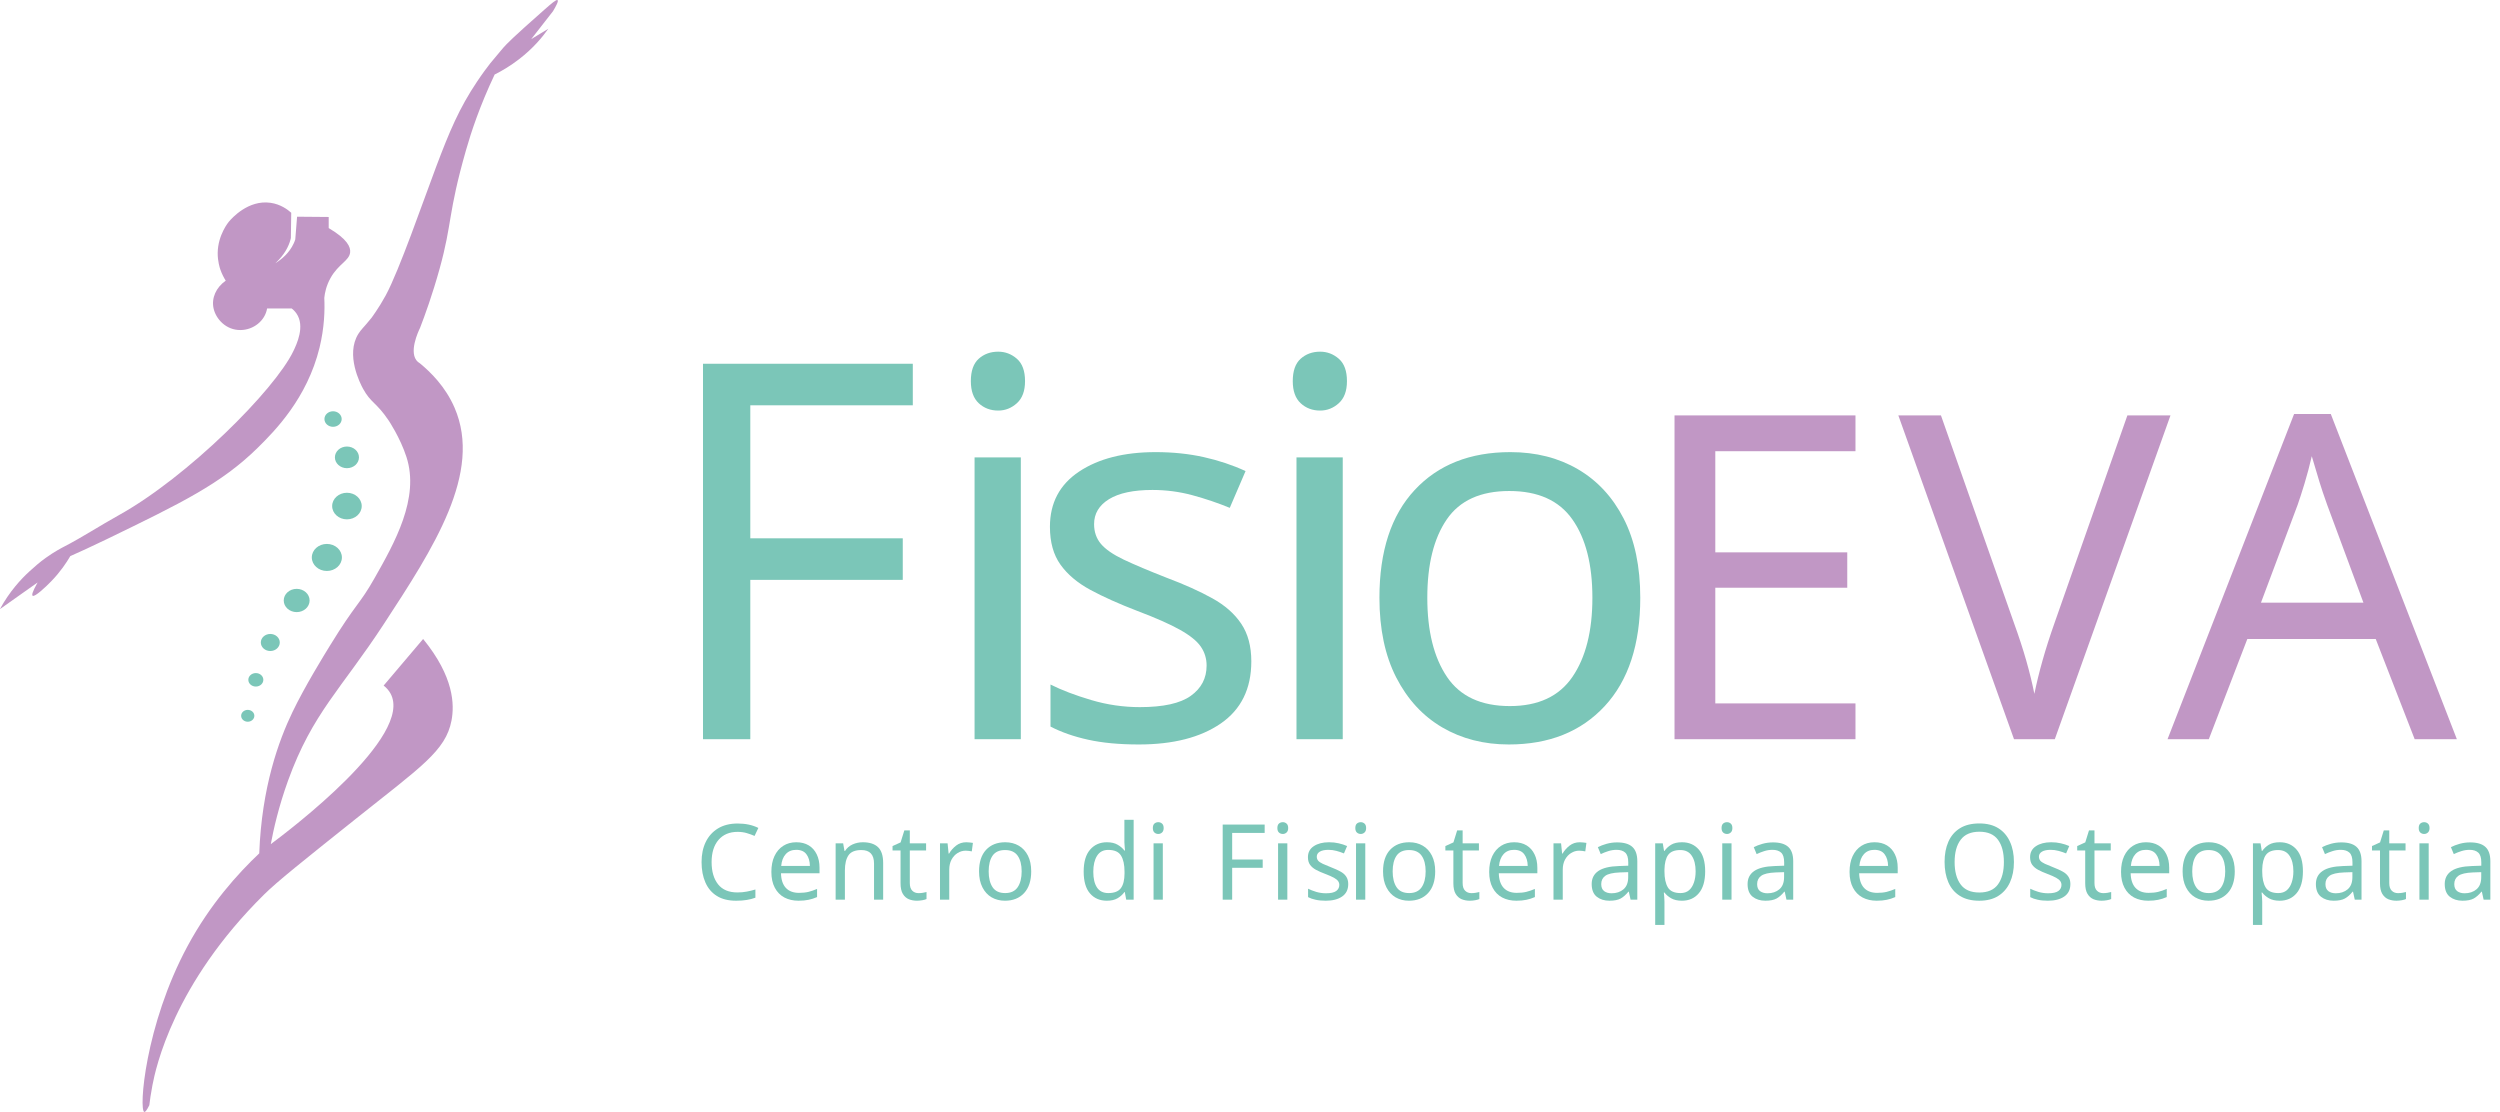
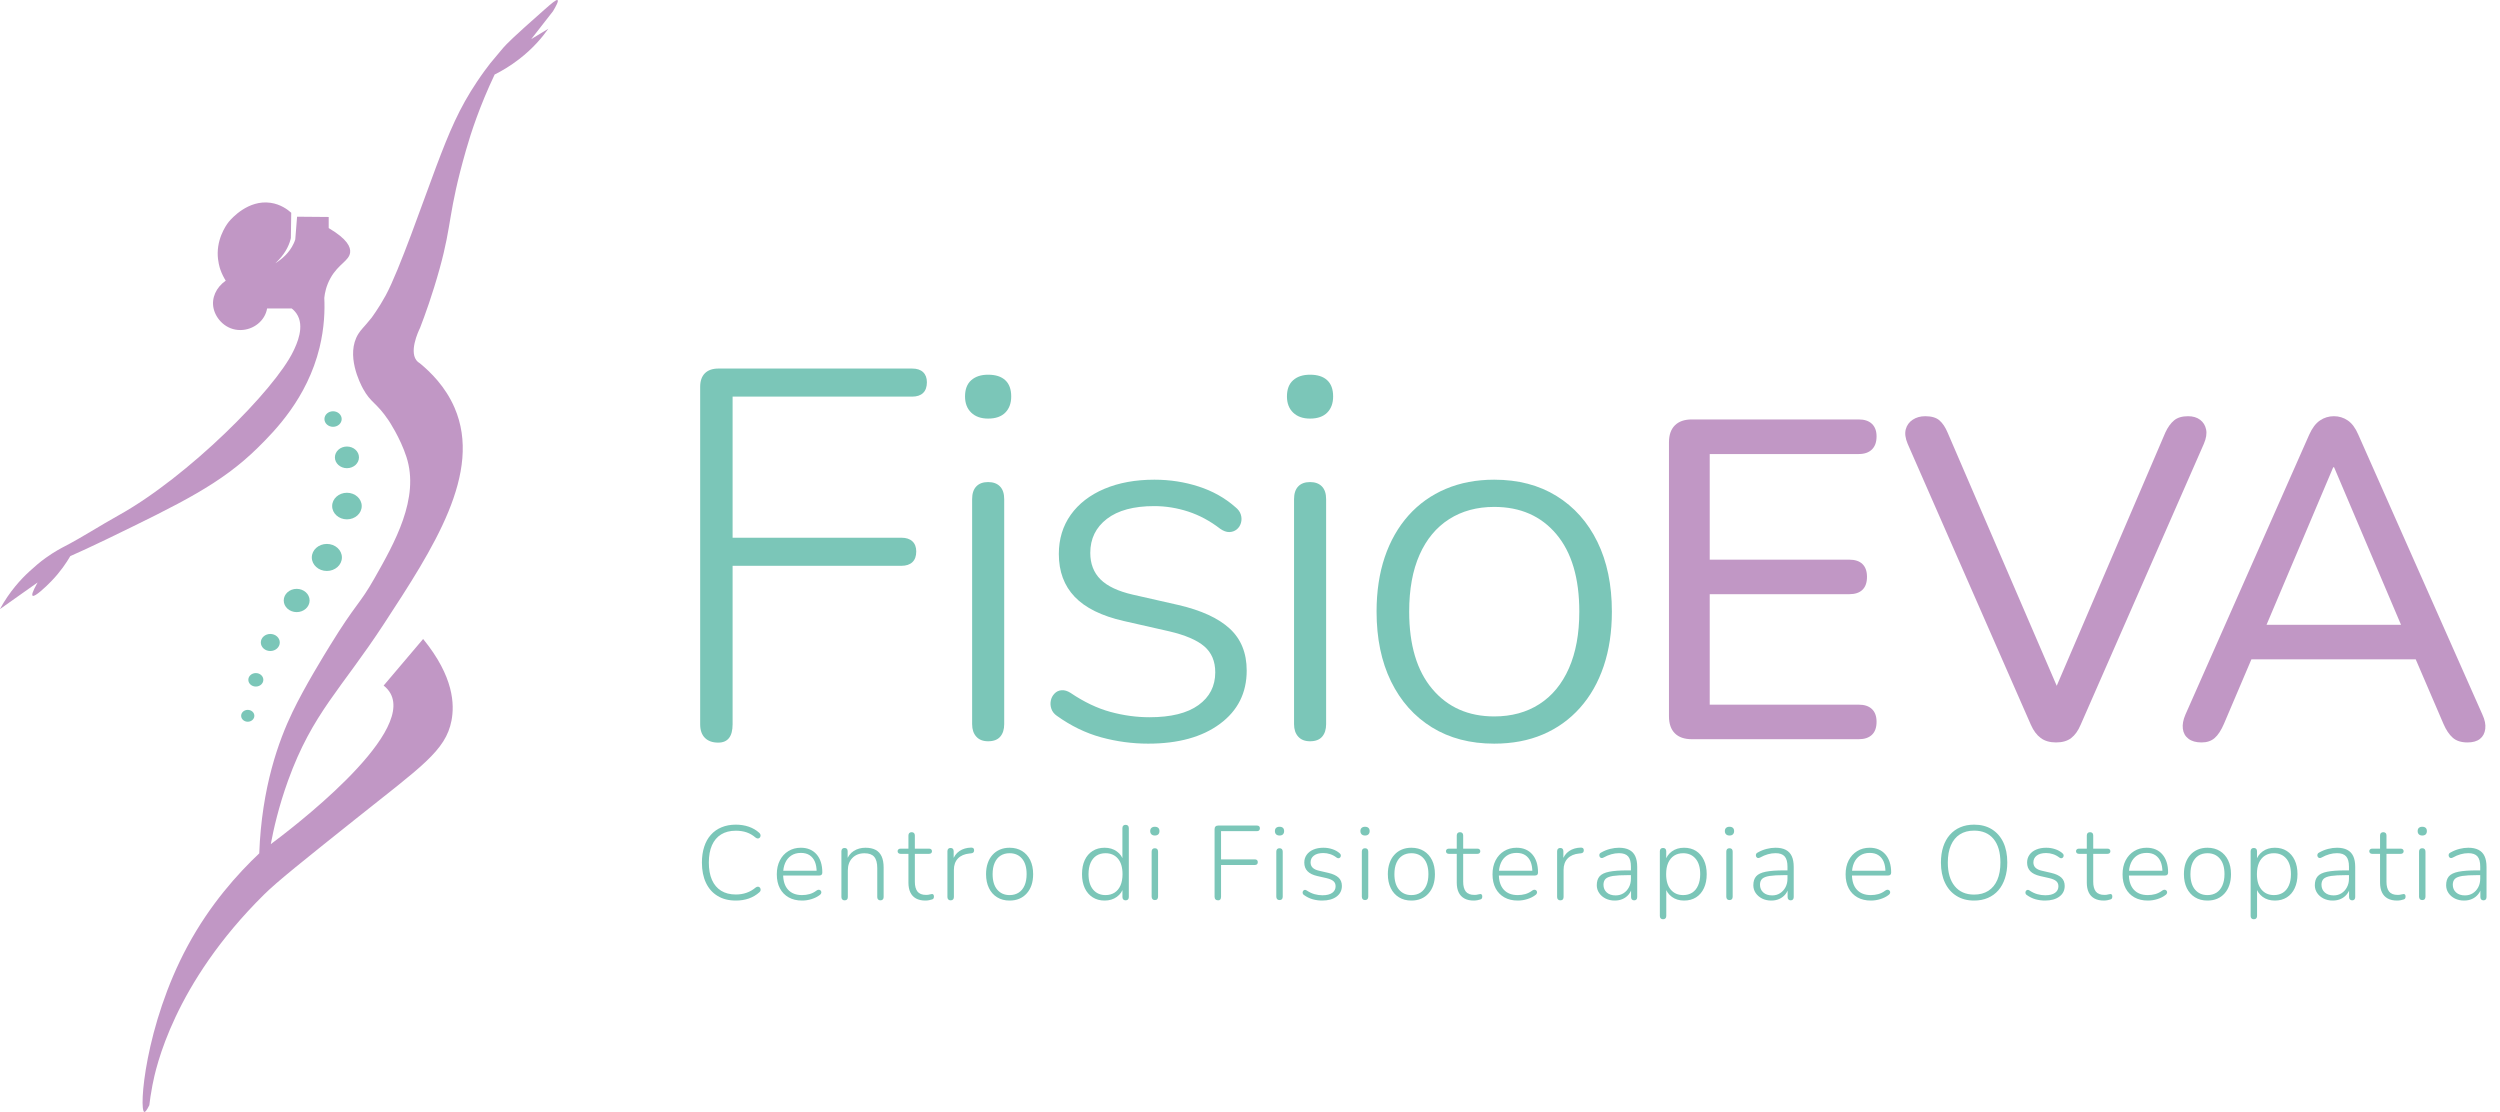
<svg xmlns="http://www.w3.org/2000/svg" id="Livello_2" data-name="Livello 2" viewBox="0 0 556.51 247.52">
  <defs>
    <style>
-       .cls-1 {
-         letter-spacing: .06em;
-       }
- 
-       .cls-2, .cls-3, .cls-4, .cls-5 {
+       .cls-2, .cls-testo-viola {
        fill: #c197c5;
      }

-       .cls-3 {
-         letter-spacing: 0em;
-       }
- 
-       .cls-3, .cls-4, .cls-5 {
-         font-family: Nunito-Medium, Nunito;
-         font-size: 100.96px;
-         font-variation-settings: 'wght' 500;
-         font-weight: 500;
-       }
- 
-       .cls-6 {
-         font-family: NirmalaUI-Semilight, 'Nirmala UI';
-         font-size: 23.41px;
-       }
- 
-       .cls-6, .cls-7, .cls-8, .cls-9, .cls-10, .cls-11, .cls-12 {
+       .cls-7, .cls-testo-verde {
        fill: #7bc6b8;
-       }
- 
-       .cls-6, .cls-8, .cls-9, .cls-10, .cls-11, .cls-12 {
-         font-weight: 300;
-       }
- 
-       .cls-13 {
-         letter-spacing: .06em;
-       }
- 
-       .cls-14 {
-         letter-spacing: .07em;
-       }
- 
-       .cls-15 {
-         letter-spacing: .06em;
-       }
- 
-       .cls-16 {
-         letter-spacing: .06em;
-       }
- 
-       .cls-17 {
-         letter-spacing: .06em;
-       }
- 
-       .cls-18 {
-         letter-spacing: .06em;
-       }
- 
-       .cls-19 {
-         letter-spacing: .07em;
-       }
- 
-       .cls-8 {
-         letter-spacing: -.03em;
-       }
- 
-       .cls-8, .cls-9, .cls-10, .cls-11, .cls-12 {
-         font-family: Nunito-Light, Nunito;
-         font-size: 117.04px;
-         font-variation-settings: 'wght' 300;
-       }
- 
-       .cls-4 {
-         letter-spacing: 0em;
-       }
- 
-       .cls-20 {
-         letter-spacing: .06em;
-       }
- 
-       .cls-21 {
-         letter-spacing: .06em;
-       }
- 
-       .cls-9 {
-         letter-spacing: -.04em;
-       }
- 
-       .cls-22 {
-         letter-spacing: .06em;
-       }
- 
-       .cls-23 {
-         letter-spacing: .07em;
-       }
- 
-       .cls-24 {
-         letter-spacing: .06em;
-       }
- 
-       .cls-25 {
-         letter-spacing: .07em;
-       }
- 
-       .cls-26 {
-         letter-spacing: .05em;
-       }
- 
-       .cls-27 {
-         letter-spacing: .06em;
-       }
- 
-       .cls-10 {
-         letter-spacing: -.04em;
-       }
- 
-       .cls-28 {
-         letter-spacing: .06em;
-       }
- 
-       .cls-29 {
-         letter-spacing: .06em;
-       }
- 
-       .cls-30 {
-         letter-spacing: .08em;
-       }
- 
-       .cls-31 {
-         letter-spacing: .06em;
-       }
- 
-       .cls-32 {
-         letter-spacing: .07em;
-       }
- 
-       .cls-11 {
-         letter-spacing: -.01em;
-       }
- 
-       .cls-5 {
-         letter-spacing: -.1em;
-       }
- 
-       .cls-33 {
-         letter-spacing: .06em;
-       }
- 
-       .cls-12 {
-         letter-spacing: -.01em;
      }
    </style>
  </defs>
  <g id="Logo_definitivo" data-name="Logo definitivo">
    <g>
      <g>
        <path class="cls-2" d="M124.11.02c-.27-.18-1.36.76-2.92,2.13-7.17,6.31-8.36,7.59-9.16,8.48-.19.21-2.87,3.43-2.87,3.43-.72.92-1.78,2.33-2.96,4.1-3.99,5.94-6.17,11.16-9.13,19.01-2.9,7.69-8.18,23.01-11.21,28.59-1.52,2.8-3.19,5.03-3.19,5.03-1.88,2.32-2.21,2.44-2.9,3.53-2.9,4.64.42,11.07,1.05,12.22,1.74,3.19,2.94,2.98,5.68,7.04,0,0,2.57,3.8,3.98,8.15,2.98,9.19-2.65,19.12-7.14,27.03-3.36,5.93-4.02,5.4-9.88,14.94-1.32,2.14-5.62,9.12-8.34,14.78-3.07,6.37-6.86,16.75-7.41,31.48-4.78,4.52-10.94,11.33-15.96,20.64-9.48,17.58-10.88,36.63-9.62,36.92.17.04.48-.23,1.11-1.49.12-1.03.33-2.58.69-4.44.74-3.85,4.68-22.52,24.85-42.46,2.92-2.89,8.67-7.48,20.18-16.66,14.76-11.78,20.26-15.31,21.55-22.09.66-3.48.58-9.69-6.32-18.14-2.93,3.46-5.86,6.91-8.79,10.37.68.53,1.17,1.12,1.51,1.73,5.31,9.49-22.54,30.52-26.63,33.57.61-3.29,1.73-8.28,3.84-14.14,5.43-15.03,11.85-20.36,21.35-34.9,11.03-16.88,21.97-33.63,15.72-48.1-2.04-4.73-5.39-7.98-7.69-9.87-.18-.1-.33-.21-.47-.33-2.2-1.94.1-6.81.47-7.57,1.09-2.82,2.76-7.41,4.36-13.18,2.86-10.32,1.8-12.13,5.87-26.38,1.12-3.94,3.05-9.82,6.38-16.85,1.64-.82,3.52-1.93,5.46-3.43,3.06-2.36,5.13-4.83,6.49-6.76-1.27.77-2.54,1.54-3.81,2.31,1.61-2.07,3.23-4.14,4.84-6.2.63-1.05,1.3-2.28,1.03-2.47Z" />
        <path class="cls-2" d="M0,135.55c2.15-3.91,4.64-6.61,6.59-8.39,1.19-1.08,2.27-2.03,3.57-2.96,1.98-1.42,3.63-2.27,4.25-2.59,4.09-2.13,7.92-4.64,11.94-6.87,15.46-8.57,34.82-27.96,38.95-36.57.72-1.5,2.67-5.56.68-8.41-.38-.54-.8-.91-1.05-1.1h-5.47c-.47,2.77-3.05,4.79-5.92,4.81-3.24.03-5.49-2.48-6-4.83-.5-2.27.55-4.66,2.71-6.16-.37-.59-.84-1.44-1.2-2.48-.1-.28-.61-1.82-.59-3.69.04-4.05,2.47-6.94,2.47-6.94.67-.8,4.33-4.92,9.27-4.23,2.28.32,3.86,1.53,4.63,2.22-.03,1.87-.05,3.75-.08,5.62-.03.12-.06.24-.09.37-.39,1.44-1.28,3.32-3.36,5.25,1.35-.85,3.1-2.26,4.09-4.43.14-.3.25-.59.34-.88.13-1.68.27-3.37.4-5.05,2.35.02,4.69.04,7.04.06v2.47c4.17,2.46,4.91,4.24,4.77,5.43-.21,1.86-2.59,2.53-4.36,5.68-.96,1.72-1.28,3.33-1.39,4.43.13,2.71.03,6.59-1.06,11.08-2.76,11.27-9.93,18.51-13.74,22.27-8.13,8.01-17.01,12.3-33.64,20.37-3.35,1.63-6.17,2.9-8.1,3.76-.87,1.49-2.21,3.51-4.26,5.62-1.23,1.27-3.63,3.53-4.12,3.21-.21-.14-.13-.78,1.1-2.96-2.79,1.97-5.58,3.95-8.37,5.92Z" />
        <g>
          <ellipse class="cls-7" cx="74.14" cy="93.28" rx="1.92" ry="1.73" />
          <ellipse class="cls-7" cx="77.23" cy="101.81" rx="2.68" ry="2.41" />
          <ellipse class="cls-7" cx="77.23" cy="112.65" rx="3.29" ry="2.96" />
          <ellipse class="cls-7" cx="72.76" cy="124.09" rx="3.35" ry="3.01" />
          <ellipse class="cls-7" cx="66.04" cy="133.67" rx="2.88" ry="2.59" />
          <ellipse class="cls-7" cx="60.17" cy="143.02" rx="2.11" ry="1.9" />
          <ellipse class="cls-7" cx="56.95" cy="151.33" rx="1.67" ry="1.5" />
          <ellipse class="cls-7" cx="55.15" cy="159.34" rx="1.47" ry="1.32" />
        </g>
      </g>
-       <text transform="translate(145.13 164.55)">
-         <tspan>
-           <tspan class="cls-11" x="0" y="0">F</tspan>
-           <tspan class="cls-9" x="61.86" y="0">i</tspan>
-           <tspan class="cls-10" x="82.62" y="0">s</tspan>
-           <tspan class="cls-8" x="133.52" y="0">i</tspan>
-           <tspan class="cls-12" x="155.5" y="0">o</tspan>
-           <tspan class="cls-4" x="217.83" y="0">E</tspan>
-           <tspan class="cls-5" x="277.45" y="0">V</tspan>
-           <tspan class="cls-3" x="337.37" y="0">A</tspan>
-         </tspan>
-       </text>
-       <text class="cls-6" transform="translate(154.75 200.27)">
-         <tspan class="cls-26" x="0" y="0">C</tspan>
-         <tspan class="cls-32" x="15.68" y="0">e</tspan>
-         <tspan class="cls-33" x="29.28" y="0">n</tspan>
-         <tspan class="cls-24" x="43.56" y="0">t</tspan>
-         <tspan class="cls-16" x="52.51" y="0">r</tspan>
-         <tspan class="cls-23" x="61.91" y="0">o </tspan>
-         <tspan class="cls-18" x="85.2" y="0">d</tspan>
-         <tspan class="cls-23" x="100.05" y="0">i </tspan>
-         <tspan class="cls-28" x="115.16" y="0">F</tspan>
-         <tspan class="cls-22" x="127.77" y="0">is</tspan>
-         <tspan class="cls-13" x="145.12" y="0">i</tspan>
-         <tspan class="cls-21" x="151.84" y="0">o</tspan>
-         <tspan class="cls-17" x="166.62" y="0">t</tspan>
-         <tspan class="cls-32" x="175.47" y="0">e</tspan>
-         <tspan class="cls-27" x="189.08" y="0">r</tspan>
-         <tspan class="cls-15" x="198.49" y="0">a</tspan>
-         <tspan class="cls-1" x="211.72" y="0">p</tspan>
-         <tspan class="cls-20" x="226.65" y="0">i</tspan>
-         <tspan class="cls-23" x="233.19" y="0">a e </tspan>
-         <tspan class="cls-25" x="276.7" y="0">O</tspan>
-         <tspan class="cls-30" x="295.97" y="0">s</tspan>
-         <tspan class="cls-17" x="307.27" y="0">t</tspan>
-         <tspan class="cls-14" x="316.12" y="0">e</tspan>
-         <tspan class="cls-19" x="329.83" y="0">o</tspan>
-         <tspan class="cls-31" x="344.78" y="0">p</tspan>
-         <tspan class="cls-16" x="359.7" y="0">a</tspan>
-         <tspan class="cls-29" x="372.89" y="0">t</tspan>
-         <tspan class="cls-20" x="381.84" y="0">i</tspan>
-         <tspan class="cls-23" x="388.38" y="0">a</tspan>
-       </text>
+       <path class="cls-testo-verde" d="M159.88 165.31Q157.97 165.31 156.91 164.25Q155.86 163.19 155.86 161.23V86.11Q155.86 84.15 156.91 83.09Q157.97 82.04 159.93 82.04H203.04Q204.64 82.04 205.48 82.84Q206.33 83.64 206.33 85.09Q206.33 86.66 205.48 87.48Q204.64 88.29 203.04 88.29H163.08V119.70H200.67Q202.24 119.70 203.10 120.50Q203.96 121.30 203.96 122.76Q203.96 124.33 203.10 125.14Q202.24 125.95 200.67 125.95H163.08V161.23Q163.08 165.31 159.88 165.31Z" />
+       <path class="cls-testo-verde" d="M219.96 165.01Q218.25 165.01 217.33 163.98Q216.40 162.96 216.40 161.20V111.12Q216.40 109.24 217.33 108.28Q218.25 107.31 219.96 107.31Q221.66 107.31 222.60 108.28Q223.54 109.24 223.54 111.12V161.20Q223.54 162.96 222.66 163.98Q221.78 165.01 219.96 165.01ZM219.96 93.18Q217.58 93.18 216.20 91.85Q214.82 90.52 214.82 88.25Q214.82 85.86 216.20 84.64Q217.58 83.41 219.96 83.41Q222.46 83.41 223.78 84.64Q225.10 85.86 225.10 88.25Q225.10 90.52 223.78 91.85Q222.46 93.18 219.96 93.18Z" />
+       <path class="cls-testo-verde" d="M255.59 165.54Q250.28 165.54 245.12 164.13Q239.95 162.71 235.23 159.32Q234.35 158.70 234.04 157.79Q233.73 156.89 233.91 155.99Q234.08 155.08 234.72 154.41Q235.35 153.73 236.30 153.65Q237.25 153.57 238.31 154.24Q242.81 157.28 247.18 158.47Q251.54 159.66 255.88 159.66Q263.04 159.66 266.78 156.96Q270.52 154.27 270.52 149.66Q270.52 145.98 268.08 143.88Q265.63 141.79 260.29 140.54L250.12 138.23Q242.77 136.55 239.24 132.86Q235.70 129.16 235.70 123.32Q235.70 118.34 238.35 114.60Q241.01 110.87 245.83 108.82Q250.65 106.78 256.98 106.78Q262.13 106.78 266.82 108.30Q271.50 109.81 274.99 112.88Q275.94 113.63 276.22 114.57Q276.50 115.50 276.24 116.41Q275.98 117.31 275.29 117.86Q274.60 118.41 273.65 118.44Q272.70 118.46 271.61 117.70Q268.26 115.11 264.51 113.88Q260.77 112.66 256.92 112.66Q250.10 112.66 246.40 115.50Q242.70 118.35 242.70 123.07Q242.70 126.70 244.97 128.97Q247.24 131.24 252.17 132.37L262.34 134.68Q269.95 136.45 273.73 139.92Q277.52 143.40 277.52 149.27Q277.52 156.73 271.57 161.13Q265.62 165.54 255.59 165.54Z" />
+       <path class="cls-testo-verde" d="M291.62 165.01Q289.91 165.01 288.99 163.98Q288.06 162.96 288.06 161.20V111.12Q288.06 109.24 288.99 108.28Q289.91 107.31 291.62 107.31Q293.32 107.31 294.26 108.28Q295.20 109.24 295.20 111.12V161.20Q295.20 162.96 294.32 163.98Q293.44 165.01 291.62 165.01ZM291.62 93.18Q289.24 93.18 287.86 91.85Q286.48 90.52 286.48 88.25Q286.48 85.86 287.86 84.64Q289.24 83.41 291.62 83.41Q294.12 83.41 295.44 84.64Q296.76 85.86 296.76 88.25Q296.76 90.52 295.44 91.85Q294.12 93.18 291.62 93.18Z" />
+       <path class="cls-testo-verde" d="M332.62 165.54Q324.63 165.54 318.75 161.91Q312.88 158.28 309.65 151.69Q306.43 145.09 306.43 136.15Q306.43 129.42 308.25 124.02Q310.08 118.63 313.53 114.75Q316.99 110.88 321.83 108.83Q326.67 106.78 332.62 106.78Q340.62 106.78 346.49 110.41Q352.37 114.04 355.59 120.62Q358.81 127.20 358.81 136.15Q358.81 142.87 356.99 148.28Q355.17 153.69 351.71 157.57Q348.26 161.44 343.46 163.49Q338.66 165.54 332.62 165.54ZM332.62 159.48Q338.40 159.48 342.67 156.74Q346.94 154.00 349.25 148.76Q351.56 143.52 351.56 136.15Q351.56 124.98 346.45 118.91Q341.34 112.84 332.62 112.84Q326.85 112.84 322.58 115.57Q318.31 118.29 316.00 123.49Q313.69 128.68 313.69 136.15Q313.69 147.29 318.84 153.38Q323.99 159.48 332.62 159.48Z" />
+       <path class="cls-testo-viola" d="M376.61 164.55Q374.14 164.55 372.83 163.24Q371.52 161.93 371.52 159.46V98.46Q371.52 96.00 372.83 94.69Q374.14 93.37 376.61 93.37H413.77Q415.67 93.37 416.70 94.35Q417.73 95.34 417.73 97.14Q417.73 99.04 416.70 100.05Q415.67 101.07 413.77 101.07H380.59V124.58H411.63Q413.59 124.58 414.59 125.56Q415.60 126.54 415.60 128.41Q415.60 130.31 414.59 131.29Q413.59 132.27 411.63 132.27H380.59V156.86H413.77Q415.67 156.86 416.70 157.84Q417.73 158.82 417.73 160.68Q417.73 162.59 416.70 163.57Q415.67 164.55 413.77 164.55Z" />
+       <path class="cls-testo-viola" d="M457.67 165.27Q455.61 165.27 454.27 164.28Q452.94 163.29 452.08 161.34L424.65 98.79Q423.87 96.93 424.23 95.57Q424.59 94.21 425.78 93.43Q426.96 92.65 428.56 92.65Q430.66 92.65 431.73 93.58Q432.80 94.51 433.56 96.33L459.60 156.76H456.08L482.02 96.27Q482.84 94.51 483.96 93.58Q485.08 92.65 487.07 92.65Q488.71 92.65 489.76 93.45Q490.81 94.25 491.09 95.61Q491.37 96.97 490.59 98.79L463.16 161.34Q462.34 163.29 461.07 164.28Q459.80 165.27 457.67 165.27Z" />
+       <path class="cls-testo-viola" d="M490.07 165.27Q488.23 165.27 487.16 164.45Q486.08 163.63 485.91 162.22Q485.73 160.81 486.49 159.06L514.05 96.74Q515.03 94.55 516.43 93.60Q517.82 92.65 519.54 92.65Q521.24 92.65 522.63 93.60Q524.02 94.55 524.96 96.74L552.59 159.06Q553.41 160.81 553.23 162.25Q553.05 163.69 552.05 164.48Q551.05 165.27 549.27 165.27Q547.18 165.27 545.99 164.22Q544.80 163.17 543.92 161.13L536.69 144.31L541.03 146.77H497.84L502.22 144.31L495.06 161.13Q494.12 163.31 492.99 164.29Q491.87 165.27 490.07 165.27ZM519.38 104.02 503.63 141.23 501.17 139.08H537.70L535.39 141.23L519.58 104.02Z" />
+       <path class="cls-testo-verde" d="M163.80 200.47Q161.42 200.47 159.74 199.44Q158.05 198.42 157.15 196.52Q156.25 194.62 156.25 192.01Q156.25 190.05 156.76 188.49Q157.26 186.93 158.24 185.84Q159.21 184.74 160.62 184.16Q162.02 183.57 163.80 183.57Q165.32 183.57 166.66 184.02Q168.00 184.48 168.95 185.34Q169.19 185.53 169.27 185.77Q169.34 186.00 169.27 186.20Q169.21 186.41 169.05 186.53Q168.89 186.66 168.67 186.65Q168.44 186.64 168.18 186.44Q167.29 185.67 166.21 185.29Q165.12 184.92 163.80 184.92Q161.87 184.92 160.52 185.75Q159.18 186.58 158.48 188.17Q157.79 189.75 157.79 192.01Q157.79 194.27 158.48 195.86Q159.18 197.45 160.52 198.28Q161.87 199.12 163.80 199.12Q165.09 199.12 166.19 198.73Q167.29 198.35 168.21 197.57Q168.47 197.38 168.69 197.38Q168.91 197.37 169.06 197.50Q169.22 197.62 169.28 197.82Q169.35 198.01 169.30 198.23Q169.25 198.45 169.03 198.63Q168.02 199.54 166.69 200.01Q165.37 200.47 163.80 200.47Z" />
+       <path class="cls-testo-verde" d="M178.56 200.47Q176.82 200.47 175.56 199.76Q174.30 199.05 173.61 197.75Q172.92 196.44 172.92 194.63Q172.92 192.85 173.60 191.53Q174.28 190.20 175.49 189.46Q176.70 188.71 178.27 188.71Q179.40 188.71 180.28 189.09Q181.16 189.47 181.78 190.19Q182.40 190.90 182.73 191.92Q183.05 192.94 183.05 194.22Q183.05 194.55 182.89 194.72Q182.72 194.89 182.40 194.89H173.95V193.83H182.19L181.79 194.13Q181.79 192.78 181.40 191.83Q181.00 190.88 180.22 190.37Q179.44 189.86 178.28 189.86Q177.01 189.86 176.12 190.46Q175.23 191.06 174.78 192.10Q174.33 193.14 174.33 194.48V194.61Q174.33 196.85 175.43 198.05Q176.53 199.25 178.53 199.25Q179.40 199.25 180.20 199.03Q181.01 198.81 181.78 198.23Q182.02 198.06 182.24 198.06Q182.46 198.06 182.61 198.18Q182.76 198.29 182.81 198.47Q182.87 198.65 182.79 198.85Q182.72 199.06 182.48 199.23Q181.73 199.81 180.67 200.14Q179.62 200.47 178.56 200.47Z" />
+       <path class="cls-testo-verde" d="M188.01 200.42Q187.67 200.42 187.49 200.22Q187.30 200.03 187.30 199.68V189.50Q187.30 189.13 187.49 188.95Q187.67 188.76 188.01 188.76Q188.34 188.76 188.52 188.95Q188.69 189.13 188.69 189.50V191.70L188.44 191.57Q188.92 190.15 190.05 189.43Q191.18 188.71 192.65 188.71Q194.02 188.71 194.92 189.19Q195.81 189.67 196.26 190.65Q196.70 191.63 196.70 193.11V199.68Q196.70 200.03 196.52 200.22Q196.33 200.42 195.99 200.42Q195.65 200.42 195.46 200.22Q195.28 200.03 195.28 199.68V193.22Q195.28 191.52 194.60 190.73Q193.93 189.94 192.44 189.94Q190.76 189.94 189.74 190.99Q188.73 192.03 188.73 193.78V199.68Q188.73 200.42 188.01 200.42Z" />
+       <path class="cls-testo-verde" d="M206.00 200.47Q204.75 200.47 203.90 200.00Q203.06 199.53 202.64 198.64Q202.22 197.75 202.22 196.48V190.07H200.48Q200.17 190.07 199.99 189.91Q199.81 189.75 199.81 189.49Q199.81 189.22 199.99 189.07Q200.17 188.91 200.48 188.91H202.22V185.99Q202.22 185.62 202.41 185.44Q202.59 185.25 202.94 185.25Q203.28 185.25 203.46 185.44Q203.65 185.62 203.65 185.99V188.91H206.80Q207.12 188.91 207.29 189.07Q207.46 189.22 207.46 189.49Q207.46 189.75 207.29 189.91Q207.12 190.07 206.80 190.07H203.65V196.28Q203.65 197.71 204.23 198.46Q204.81 199.21 206.16 199.21Q206.63 199.21 206.95 199.11Q207.26 199.02 207.48 199.01Q207.65 199.01 207.77 199.14Q207.90 199.28 207.90 199.58Q207.90 199.78 207.82 199.96Q207.74 200.14 207.52 200.21Q207.27 200.30 206.82 200.39Q206.38 200.47 206.00 200.47Z" />
+       <path class="cls-testo-verde" d="M211.62 200.42Q211.27 200.42 211.09 200.22Q210.90 200.03 210.90 199.68V189.50Q210.90 189.13 211.08 188.95Q211.27 188.76 211.60 188.76Q211.94 188.76 212.12 188.95Q212.29 189.13 212.29 189.50V191.58H212.06Q212.48 190.20 213.57 189.45Q214.67 188.71 216.19 188.68Q216.46 188.67 216.65 188.80Q216.83 188.93 216.84 189.25Q216.85 189.56 216.69 189.74Q216.53 189.93 216.16 189.96L215.83 189.99Q214.17 190.15 213.25 191.09Q212.34 192.04 212.34 193.63V199.68Q212.34 200.03 212.16 200.22Q211.98 200.42 211.62 200.42Z" />
+       <path class="cls-testo-verde" d="M224.74 200.47Q223.14 200.47 221.97 199.74Q220.79 199.02 220.15 197.70Q219.50 196.38 219.50 194.59Q219.50 193.24 219.87 192.16Q220.23 191.08 220.93 190.31Q221.62 189.53 222.59 189.12Q223.55 188.71 224.74 188.71Q226.34 188.71 227.52 189.44Q228.69 190.17 229.34 191.48Q229.98 192.80 229.98 194.59Q229.98 195.93 229.62 197.02Q229.25 198.10 228.56 198.87Q227.87 199.65 226.91 200.06Q225.95 200.47 224.74 200.47ZM224.74 199.25Q225.90 199.25 226.75 198.71Q227.61 198.16 228.07 197.11Q228.53 196.06 228.53 194.59Q228.53 192.35 227.51 191.14Q226.49 189.93 224.74 189.93Q223.59 189.93 222.73 190.47Q221.88 191.02 221.42 192.06Q220.96 193.10 220.96 194.59Q220.96 196.82 221.99 198.04Q223.02 199.25 224.74 199.25Z" />
+       <path class="cls-testo-verde" d="M245.89 200.47Q244.37 200.47 243.24 199.75Q242.10 199.03 241.48 197.71Q240.86 196.38 240.86 194.59Q240.86 192.78 241.47 191.46Q242.08 190.15 243.22 189.43Q244.35 188.71 245.89 188.71Q247.48 188.71 248.61 189.53Q249.74 190.34 250.11 191.72H249.85V184.35Q249.85 183.98 250.04 183.80Q250.22 183.61 250.56 183.61Q250.91 183.61 251.09 183.80Q251.28 183.98 251.28 184.35V199.68Q251.28 200.03 251.10 200.22Q250.91 200.42 250.57 200.42Q250.23 200.42 250.04 200.22Q249.86 200.03 249.86 199.68V197.28L250.12 197.44Q249.75 198.82 248.62 199.64Q247.48 200.47 245.89 200.47ZM246.09 199.25Q247.25 199.25 248.10 198.71Q248.96 198.16 249.42 197.11Q249.88 196.06 249.88 194.59Q249.88 192.35 248.86 191.14Q247.84 189.93 246.09 189.93Q244.94 189.93 244.08 190.47Q243.23 191.02 242.77 192.06Q242.31 193.10 242.31 194.59Q242.31 196.82 243.34 198.04Q244.37 199.25 246.09 199.25Z" />
+       <path class="cls-testo-verde" d="M257.07 200.36Q256.73 200.36 256.55 200.16Q256.36 199.95 256.36 199.60V189.58Q256.36 189.21 256.55 189.01Q256.73 188.82 257.07 188.82Q257.41 188.82 257.60 189.01Q257.79 189.21 257.79 189.58V199.60Q257.79 199.95 257.61 200.16Q257.44 200.36 257.07 200.36ZM257.07 185.99Q256.60 185.99 256.32 185.73Q256.04 185.46 256.04 185.01Q256.04 184.53 256.32 184.29Q256.60 184.04 257.07 184.04Q257.57 184.04 257.84 184.29Q258.10 184.53 258.10 185.01Q258.10 185.46 257.84 185.73Q257.57 185.99 257.07 185.99Z" />
+       <path class="cls-testo-verde" d="M271.17 200.42Q270.79 200.42 270.58 200.21Q270.37 200.00 270.37 199.61V184.58Q270.37 184.19 270.58 183.98Q270.79 183.77 271.18 183.77H279.80Q280.12 183.77 280.29 183.93Q280.46 184.09 280.46 184.38Q280.46 184.69 280.29 184.85Q280.12 185.02 279.80 185.02H271.81V191.30H279.33Q279.64 191.30 279.82 191.46Q279.99 191.62 279.99 191.91Q279.99 192.23 279.82 192.39Q279.64 192.55 279.33 192.55H271.81V199.61Q271.81 200.42 271.17 200.42Z" />
+       <path class="cls-testo-verde" d="M284.83 200.36Q284.48 200.36 284.30 200.16Q284.11 199.95 284.11 199.60V189.58Q284.11 189.21 284.30 189.01Q284.48 188.82 284.83 188.82Q285.17 188.82 285.35 189.01Q285.54 189.21 285.54 189.58V199.60Q285.54 199.95 285.37 200.16Q285.19 200.36 284.83 200.36ZM284.83 185.99Q284.35 185.99 284.07 185.73Q283.80 185.46 283.80 185.01Q283.80 184.53 284.07 184.29Q284.35 184.04 284.83 184.04Q285.33 184.04 285.59 184.29Q285.85 184.53 285.85 185.01Q285.85 185.46 285.59 185.73Q285.33 185.99 284.83 185.99Z" />
+       <path class="cls-testo-verde" d="M294.32 200.47Q293.26 200.47 292.23 200.19Q291.19 199.90 290.25 199.22Q290.07 199.10 290.01 198.92Q289.95 198.74 289.98 198.56Q290.02 198.38 290.15 198.24Q290.27 198.11 290.46 198.09Q290.65 198.07 290.86 198.21Q291.76 198.81 292.64 199.05Q293.51 199.29 294.38 199.29Q295.81 199.29 296.56 198.75Q297.31 198.21 297.31 197.29Q297.31 196.56 296.82 196.14Q296.33 195.72 295.26 195.47L293.23 195.01Q291.76 194.67 291.05 193.93Q290.34 193.19 290.34 192.02Q290.34 191.03 290.87 190.28Q291.40 189.53 292.37 189.12Q293.33 188.71 294.60 188.71Q295.63 188.71 296.57 189.02Q297.50 189.32 298.20 189.93Q298.39 190.09 298.45 190.27Q298.50 190.46 298.45 190.64Q298.40 190.82 298.26 190.93Q298.12 191.04 297.93 191.05Q297.74 191.05 297.53 190.90Q296.85 190.38 296.11 190.14Q295.36 189.89 294.59 189.89Q293.22 189.89 292.48 190.46Q291.74 191.03 291.74 191.97Q291.74 192.70 292.20 193.15Q292.65 193.61 293.64 193.83L295.67 194.30Q297.19 194.65 297.95 195.34Q298.71 196.04 298.71 197.21Q298.71 198.71 297.52 199.59Q296.33 200.47 294.32 200.47Z" />
+       <path class="cls-testo-verde" d="M303.86 200.36Q303.52 200.36 303.33 200.16Q303.15 199.95 303.15 199.60V189.58Q303.15 189.21 303.33 189.01Q303.52 188.82 303.86 188.82Q304.20 188.82 304.39 189.01Q304.58 189.21 304.58 189.58V199.60Q304.58 199.95 304.40 200.16Q304.22 200.36 303.86 200.36ZM303.86 185.99Q303.38 185.99 303.11 185.73Q302.83 185.46 302.83 185.01Q302.83 184.53 303.11 184.29Q303.38 184.04 303.86 184.04Q304.36 184.04 304.62 184.29Q304.89 184.53 304.89 185.01Q304.89 185.46 304.62 185.73Q304.36 185.99 303.86 185.99Z" />
+       <path class="cls-testo-verde" d="M314.18 200.47Q312.58 200.47 311.41 199.74Q310.23 199.02 309.59 197.70Q308.94 196.38 308.94 194.59Q308.94 193.24 309.31 192.16Q309.67 191.08 310.37 190.31Q311.06 189.53 312.03 189.12Q312.99 188.71 314.18 188.71Q315.78 188.71 316.96 189.44Q318.13 190.17 318.78 191.48Q319.42 192.80 319.42 194.59Q319.42 195.93 319.06 197.02Q318.69 198.10 318.00 198.87Q317.31 199.65 316.35 200.06Q315.39 200.47 314.18 200.47ZM314.18 199.25Q315.34 199.25 316.19 198.71Q317.05 198.16 317.51 197.11Q317.97 196.06 317.97 194.59Q317.97 192.35 316.95 191.14Q315.93 189.93 314.18 189.93Q313.03 189.93 312.17 190.47Q311.32 191.02 310.86 192.06Q310.40 193.10 310.40 194.59Q310.40 196.82 311.43 198.04Q312.46 199.25 314.18 199.25Z" />
+       <path class="cls-testo-verde" d="M328.06 200.47Q326.81 200.47 325.97 200.00Q325.12 199.53 324.70 198.64Q324.28 197.75 324.28 196.48V190.07H322.54Q322.23 190.07 322.05 189.91Q321.88 189.75 321.88 189.49Q321.88 189.22 322.05 189.07Q322.23 188.91 322.54 188.91H324.28V185.99Q324.28 185.62 324.47 185.44Q324.66 185.25 325.00 185.25Q325.34 185.25 325.52 185.44Q325.71 185.62 325.71 185.99V188.91H328.86Q329.19 188.91 329.35 189.07Q329.52 189.22 329.52 189.49Q329.52 189.75 329.35 189.91Q329.19 190.07 328.86 190.07H325.71V196.28Q325.71 197.71 326.29 198.46Q326.87 199.21 328.23 199.21Q328.70 199.21 329.01 199.11Q329.32 199.02 329.54 199.01Q329.71 199.01 329.84 199.14Q329.96 199.28 329.96 199.58Q329.96 199.78 329.88 199.96Q329.80 200.14 329.58 200.21Q329.33 200.30 328.89 200.39Q328.44 200.47 328.06 200.47Z" />
+       <path class="cls-testo-verde" d="M337.88 200.47Q336.14 200.47 334.88 199.76Q333.62 199.05 332.93 197.75Q332.24 196.44 332.24 194.63Q332.24 192.85 332.92 191.53Q333.60 190.20 334.81 189.46Q336.02 188.71 337.59 188.71Q338.72 188.71 339.60 189.09Q340.48 189.47 341.10 190.19Q341.72 190.90 342.05 191.92Q342.37 192.94 342.37 194.22Q342.37 194.55 342.21 194.72Q342.04 194.89 341.72 194.89H333.27V193.83H341.51L341.11 194.13Q341.11 192.78 340.72 191.83Q340.32 190.88 339.54 190.37Q338.76 189.86 337.60 189.86Q336.33 189.86 335.44 190.46Q334.55 191.06 334.10 192.10Q333.65 193.14 333.65 194.48V194.61Q333.65 196.85 334.75 198.05Q335.85 199.25 337.85 199.25Q338.72 199.25 339.52 199.03Q340.33 198.81 341.10 198.23Q341.34 198.06 341.56 198.06Q341.78 198.06 341.93 198.18Q342.08 198.29 342.13 198.47Q342.19 198.65 342.11 198.85Q342.04 199.06 341.80 199.23Q341.05 199.81 339.99 200.14Q338.94 200.47 337.88 200.47Z" />
+       <path class="cls-testo-verde" d="M347.34 200.42Q347.00 200.42 346.81 200.22Q346.62 200.03 346.62 199.68V189.50Q346.62 189.13 346.81 188.95Q346.99 188.76 347.33 188.76Q347.66 188.76 347.84 188.95Q348.01 189.13 348.01 189.50V191.58H347.78Q348.20 190.20 349.29 189.45Q350.39 188.71 351.91 188.68Q352.18 188.67 352.37 188.80Q352.55 188.93 352.56 189.25Q352.57 189.56 352.41 189.74Q352.25 189.93 351.89 189.96L351.55 189.99Q349.89 190.15 348.97 191.09Q348.06 192.04 348.06 193.63V199.68Q348.06 200.03 347.88 200.22Q347.71 200.42 347.34 200.42Z" />
+       <path class="cls-testo-verde" d="M359.45 200.47Q358.32 200.47 357.41 200.02Q356.50 199.56 355.98 198.79Q355.45 198.01 355.45 197.06Q355.45 195.79 356.08 195.07Q356.71 194.35 358.21 194.05Q359.71 193.75 362.32 193.75H363.33V194.81H362.36Q360.24 194.81 359.06 194.99Q357.88 195.18 357.41 195.64Q356.94 196.11 356.94 196.95Q356.94 198.00 357.66 198.66Q358.39 199.32 359.64 199.32Q360.65 199.32 361.41 198.83Q362.17 198.34 362.61 197.50Q363.05 196.66 363.05 195.59V192.92Q363.05 191.35 362.43 190.64Q361.80 189.92 360.41 189.92Q359.53 189.92 358.69 190.16Q357.85 190.39 356.93 190.90Q356.67 191.04 356.47 191.00Q356.28 190.96 356.16 190.81Q356.05 190.66 356.02 190.47Q355.99 190.27 356.08 190.08Q356.17 189.90 356.40 189.79Q357.38 189.23 358.41 188.97Q359.43 188.71 360.39 188.71Q361.77 188.71 362.67 189.18Q363.57 189.64 364.01 190.58Q364.45 191.52 364.45 193.00V199.68Q364.45 200.03 364.28 200.22Q364.10 200.42 363.77 200.42Q363.44 200.42 363.26 200.22Q363.08 200.03 363.08 199.68V197.53H363.32Q363.10 198.44 362.56 199.10Q362.02 199.76 361.23 200.11Q360.44 200.47 359.45 200.47Z" />
+       <path class="cls-testo-verde" d="M370.20 204.63Q369.86 204.63 369.68 204.44Q369.49 204.25 369.49 203.90V189.50Q369.49 189.13 369.68 188.95Q369.86 188.76 370.20 188.76Q370.54 188.76 370.72 188.95Q370.91 189.13 370.91 189.50V191.90L370.65 191.74Q371.04 190.35 372.16 189.53Q373.29 188.71 374.88 188.71Q376.42 188.71 377.55 189.43Q378.67 190.15 379.29 191.46Q379.92 192.78 379.92 194.59Q379.92 196.38 379.30 197.71Q378.69 199.03 377.56 199.75Q376.42 200.47 374.88 200.47Q373.29 200.47 372.17 199.65Q371.05 198.82 370.66 197.46H370.92V203.90Q370.92 204.25 370.73 204.44Q370.55 204.63 370.20 204.63ZM374.68 199.25Q375.83 199.25 376.69 198.71Q377.54 198.16 378.00 197.11Q378.47 196.06 378.47 194.59Q378.47 192.35 377.44 191.14Q376.42 189.93 374.68 189.93Q373.52 189.93 372.67 190.47Q371.82 191.02 371.35 192.06Q370.89 193.10 370.89 194.59Q370.89 196.82 371.92 198.04Q372.95 199.25 374.68 199.25Z" />
+       <path class="cls-testo-verde" d="M384.99 200.36Q384.65 200.36 384.46 200.16Q384.28 199.95 384.28 199.60V189.58Q384.28 189.21 384.46 189.01Q384.65 188.82 384.99 188.82Q385.33 188.82 385.52 189.01Q385.70 189.21 385.70 189.58V199.60Q385.70 199.95 385.53 200.16Q385.35 200.36 384.99 200.36ZM384.99 185.99Q384.51 185.99 384.24 185.73Q383.96 185.46 383.96 185.01Q383.96 184.53 384.24 184.29Q384.51 184.04 384.99 184.04Q385.49 184.04 385.75 184.29Q386.02 184.53 386.02 185.01Q386.02 185.46 385.75 185.73Q385.49 185.99 384.99 185.99Z" />
+       <path class="cls-testo-verde" d="M394.29 200.47Q393.16 200.47 392.25 200.02Q391.35 199.56 390.82 198.79Q390.30 198.01 390.30 197.06Q390.30 195.79 390.93 195.07Q391.56 194.35 393.06 194.05Q394.56 193.75 397.17 193.75H398.18V194.81H397.21Q395.09 194.81 393.91 194.99Q392.73 195.18 392.25 195.64Q391.78 196.11 391.78 196.95Q391.78 198.00 392.51 198.66Q393.24 199.32 394.49 199.32Q395.50 199.32 396.25 198.83Q397.01 198.34 397.46 197.50Q397.90 196.66 397.90 195.59V192.92Q397.90 191.35 397.27 190.64Q396.65 189.92 395.25 189.92Q394.37 189.92 393.54 190.16Q392.70 190.39 391.78 190.90Q391.51 191.04 391.32 191.00Q391.12 190.96 391.01 190.81Q390.89 190.66 390.87 190.47Q390.84 190.27 390.93 190.08Q391.02 189.90 391.24 189.79Q392.23 189.23 393.25 188.97Q394.27 188.71 395.24 188.71Q396.62 188.71 397.52 189.18Q398.41 189.64 398.85 190.58Q399.29 191.52 399.29 193.00V199.68Q399.29 200.03 399.12 200.22Q398.95 200.42 398.62 200.42Q398.29 200.42 398.11 200.22Q397.93 200.03 397.93 199.68V197.53H398.17Q397.95 198.44 397.41 199.10Q396.86 199.76 396.07 200.11Q395.29 200.47 394.29 200.47Z" />
+       <path class="cls-testo-verde" d="M416.48 200.47Q414.74 200.47 413.48 199.76Q412.22 199.05 411.53 197.75Q410.84 196.44 410.84 194.63Q410.84 192.85 411.52 191.53Q412.21 190.20 413.41 189.46Q414.62 188.71 416.20 188.71Q417.32 188.71 418.20 189.09Q419.08 189.47 419.70 190.19Q420.32 190.90 420.65 191.92Q420.98 192.94 420.98 194.22Q420.98 194.55 420.81 194.72Q420.64 194.89 420.32 194.89H411.87V193.83H420.11L419.71 194.13Q419.71 192.78 419.32 191.83Q418.92 190.88 418.14 190.37Q417.36 189.86 416.20 189.86Q414.93 189.86 414.04 190.46Q413.15 191.06 412.70 192.10Q412.25 193.14 412.25 194.48V194.61Q412.25 196.85 413.35 198.05Q414.45 199.25 416.46 199.25Q417.32 199.25 418.12 199.03Q418.93 198.81 419.70 198.23Q419.94 198.06 420.16 198.06Q420.38 198.06 420.53 198.18Q420.68 198.29 420.74 198.47Q420.79 198.65 420.72 198.85Q420.64 199.06 420.40 199.23Q419.65 199.81 418.59 200.14Q417.54 200.47 416.48 200.47Z" />
+       <path class="cls-testo-verde" d="M439.44 200.47Q437.17 200.47 435.52 199.43Q433.86 198.40 432.96 196.50Q432.06 194.60 432.06 192.01Q432.06 190.05 432.57 188.49Q433.08 186.93 434.04 185.84Q435.00 184.74 436.36 184.16Q437.72 183.57 439.44 183.57Q441.72 183.57 443.38 184.59Q445.04 185.62 445.94 187.50Q446.83 189.39 446.83 191.98Q446.83 193.94 446.31 195.51Q445.80 197.08 444.84 198.19Q443.88 199.29 442.51 199.88Q441.15 200.47 439.44 200.47ZM439.44 199.14Q441.30 199.14 442.61 198.30Q443.92 197.46 444.61 195.87Q445.30 194.27 445.30 192.01Q445.30 188.62 443.78 186.76Q442.25 184.90 439.44 184.90Q437.59 184.90 436.28 185.73Q434.97 186.57 434.28 188.16Q433.59 189.75 433.59 192.01Q433.59 195.37 435.12 197.25Q436.66 199.14 439.44 199.14Z" />
+       <path class="cls-testo-verde" d="M455.22 200.47Q454.16 200.47 453.13 200.19Q452.09 199.90 451.15 199.22Q450.97 199.10 450.91 198.92Q450.85 198.74 450.88 198.56Q450.92 198.38 451.05 198.24Q451.17 198.11 451.36 198.09Q451.55 198.07 451.76 198.21Q452.66 198.81 453.54 199.05Q454.41 199.29 455.28 199.29Q456.71 199.29 457.46 198.75Q458.21 198.21 458.21 197.29Q458.21 196.56 457.72 196.14Q457.23 195.72 456.16 195.47L454.13 195.01Q452.66 194.67 451.95 193.93Q451.24 193.19 451.24 192.02Q451.24 191.03 451.77 190.28Q452.30 189.53 453.27 189.12Q454.23 188.71 455.50 188.71Q456.53 188.71 457.47 189.02Q458.40 189.32 459.10 189.93Q459.29 190.09 459.35 190.27Q459.40 190.46 459.35 190.64Q459.30 190.82 459.16 190.93Q459.02 191.04 458.83 191.05Q458.64 191.05 458.43 190.90Q457.75 190.38 457.01 190.14Q456.26 189.89 455.49 189.89Q454.12 189.89 453.38 190.46Q452.64 191.03 452.64 191.97Q452.64 192.70 453.10 193.15Q453.55 193.61 454.54 193.83L456.57 194.30Q458.09 194.65 458.85 195.34Q459.61 196.04 459.61 197.21Q459.61 198.71 458.42 199.59Q457.23 200.47 455.22 200.47Z" />
+       <path class="cls-testo-verde" d="M468.32 200.47Q467.07 200.47 466.22 200.00Q465.37 199.53 464.95 198.64Q464.53 197.75 464.53 196.48V190.07H462.79Q462.48 190.07 462.31 189.91Q462.13 189.75 462.13 189.49Q462.13 189.22 462.31 189.07Q462.48 188.91 462.79 188.91H464.53V185.99Q464.53 185.62 464.72 185.44Q464.91 185.25 465.25 185.25Q465.59 185.25 465.78 185.44Q465.96 185.62 465.96 185.99V188.91H469.11Q469.44 188.91 469.61 189.07Q469.78 189.22 469.78 189.49Q469.78 189.75 469.61 189.91Q469.44 190.07 469.11 190.07H465.96V196.28Q465.96 197.71 466.54 198.46Q467.12 199.21 468.48 199.21Q468.95 199.21 469.26 199.11Q469.57 199.02 469.79 199.01Q469.96 199.01 470.09 199.14Q470.21 199.28 470.21 199.58Q470.21 199.78 470.13 199.96Q470.05 200.14 469.83 200.21Q469.58 200.30 469.14 200.39Q468.69 200.47 468.32 200.47Z" />
+       <path class="cls-testo-verde" d="M478.13 200.47Q476.39 200.47 475.13 199.76Q473.87 199.05 473.18 197.75Q472.49 196.44 472.49 194.63Q472.49 192.85 473.17 191.53Q473.86 190.20 475.07 189.46Q476.27 188.71 477.85 188.71Q478.97 188.71 479.86 189.09Q480.74 189.47 481.35 190.19Q481.97 190.90 482.30 191.92Q482.63 192.94 482.63 194.22Q482.63 194.55 482.46 194.72Q482.29 194.89 481.97 194.89H473.52V193.83H481.76L481.37 194.13Q481.37 192.78 480.97 191.83Q480.57 190.88 479.79 190.37Q479.02 189.86 477.86 189.86Q476.58 189.86 475.69 190.46Q474.81 191.06 474.35 192.10Q473.90 193.14 473.90 194.48V194.61Q473.90 196.85 475.00 198.05Q476.10 199.25 478.11 199.25Q478.97 199.25 479.77 199.03Q480.58 198.81 481.35 198.23Q481.59 198.06 481.81 198.06Q482.03 198.06 482.18 198.18Q482.33 198.29 482.39 198.47Q482.44 198.65 482.37 198.85Q482.29 199.06 482.05 199.23Q481.30 199.81 480.25 200.14Q479.19 200.47 478.13 200.47Z" />
+       <path class="cls-testo-verde" d="M491.39 200.47Q489.79 200.47 488.61 199.74Q487.44 199.02 486.79 197.70Q486.15 196.38 486.15 194.59Q486.15 193.24 486.51 192.16Q486.88 191.08 487.57 190.31Q488.26 189.53 489.23 189.12Q490.20 188.71 491.39 188.71Q492.99 188.71 494.16 189.44Q495.34 190.17 495.98 191.48Q496.63 192.80 496.63 194.59Q496.63 195.93 496.26 197.02Q495.90 198.10 495.21 198.87Q494.52 199.65 493.56 200.06Q492.60 200.47 491.39 200.47ZM491.39 199.25Q492.54 199.25 493.40 198.71Q494.25 198.16 494.71 197.11Q495.18 196.06 495.18 194.59Q495.18 192.35 494.15 191.14Q493.13 189.93 491.39 189.93Q490.23 189.93 489.38 190.47Q488.53 191.02 488.06 192.06Q487.60 193.10 487.60 194.59Q487.60 196.82 488.63 198.04Q489.66 199.25 491.39 199.25Z" />
+       <path class="cls-testo-verde" d="M501.71 204.63Q501.37 204.63 501.19 204.44Q501.00 204.25 501.00 203.90V189.50Q501.00 189.13 501.19 188.95Q501.37 188.76 501.71 188.76Q502.05 188.76 502.23 188.95Q502.42 189.13 502.42 189.50V191.90L502.16 191.74Q502.55 190.35 503.67 189.53Q504.80 188.71 506.39 188.71Q507.93 188.71 509.05 189.43Q510.18 190.15 510.80 191.46Q511.43 192.78 511.43 194.59Q511.43 196.38 510.81 197.71Q510.20 199.03 509.07 199.75Q507.93 200.47 506.39 200.47Q504.80 200.47 503.68 199.65Q502.56 198.82 502.17 197.46H502.43V203.90Q502.43 204.25 502.24 204.44Q502.05 204.63 501.71 204.63ZM506.19 199.25Q507.34 199.25 508.20 198.71Q509.05 198.16 509.51 197.11Q509.97 196.06 509.97 194.59Q509.97 192.35 508.95 191.14Q507.93 189.93 506.19 189.93Q505.03 189.93 504.18 190.47Q503.32 191.02 502.86 192.06Q502.40 193.10 502.40 194.59Q502.40 196.82 503.43 198.04Q504.46 199.25 506.19 199.25Z" />
+       <path class="cls-testo-verde" d="M519.28 200.47Q518.15 200.47 517.24 200.02Q516.33 199.56 515.81 198.79Q515.29 198.01 515.29 197.06Q515.29 195.79 515.92 195.07Q516.54 194.35 518.05 194.05Q519.55 193.75 522.16 193.75H523.16V194.81H522.20Q520.08 194.81 518.90 194.99Q517.71 195.18 517.24 195.64Q516.77 196.11 516.77 196.95Q516.77 198.00 517.50 198.66Q518.23 199.32 519.48 199.32Q520.48 199.32 521.24 198.83Q522.00 198.34 522.44 197.50Q522.89 196.66 522.89 195.59V192.92Q522.89 191.35 522.26 190.64Q521.64 189.92 520.24 189.92Q519.36 189.92 518.52 190.16Q517.69 190.39 516.77 190.90Q516.50 191.04 516.31 191.00Q516.11 190.96 516.00 190.81Q515.88 190.66 515.85 190.47Q515.83 190.27 515.92 190.08Q516.00 189.90 516.23 189.79Q517.22 189.23 518.24 188.97Q519.26 188.71 520.23 188.71Q521.60 188.71 522.50 189.18Q523.40 189.64 523.84 190.58Q524.28 191.52 524.28 193.00V199.68Q524.28 200.03 524.11 200.22Q523.94 200.42 523.61 200.42Q523.28 200.42 523.10 200.22Q522.91 200.03 522.91 199.68V197.53H523.16Q522.94 198.44 522.39 199.10Q521.85 199.76 521.06 200.11Q520.27 200.47 519.28 200.47Z" />
+       <path class="cls-testo-verde" d="M533.60 200.47Q532.35 200.47 531.50 200.00Q530.65 199.53 530.23 198.64Q529.81 197.75 529.81 196.48V190.07H528.07Q527.76 190.07 527.59 189.91Q527.41 189.75 527.41 189.49Q527.41 189.22 527.59 189.07Q527.76 188.91 528.07 188.91H529.81V185.99Q529.81 185.62 530.00 185.44Q530.19 185.25 530.53 185.25Q530.87 185.25 531.06 185.44Q531.24 185.62 531.24 185.99V188.91H534.39Q534.72 188.91 534.89 189.07Q535.06 189.22 535.06 189.49Q535.06 189.75 534.89 189.91Q534.72 190.07 534.39 190.07H531.24V196.28Q531.24 197.71 531.82 198.46Q532.40 199.21 533.76 199.21Q534.23 199.21 534.54 199.11Q534.85 199.02 535.07 199.01Q535.24 199.01 535.37 199.14Q535.49 199.28 535.49 199.58Q535.49 199.78 535.41 199.96Q535.33 200.14 535.11 200.21Q534.86 200.30 534.42 200.39Q533.97 200.47 533.60 200.47Z" />
+       <path class="cls-testo-verde" d="M539.20 200.36Q538.86 200.36 538.68 200.16Q538.49 199.95 538.49 199.60V189.58Q538.49 189.21 538.68 189.01Q538.86 188.82 539.20 188.82Q539.55 188.82 539.73 189.01Q539.92 189.21 539.92 189.58V199.60Q539.92 199.95 539.74 200.16Q539.57 200.36 539.20 200.36ZM539.20 185.99Q538.73 185.99 538.45 185.73Q538.18 185.46 538.18 185.01Q538.18 184.53 538.45 184.29Q538.73 184.04 539.20 184.04Q539.70 184.04 539.97 184.29Q540.23 184.53 540.23 185.01Q540.23 185.46 539.97 185.73Q539.70 185.99 539.20 185.99Z" />
+       <path class="cls-testo-verde" d="M548.51 200.47Q547.38 200.47 546.47 200.02Q545.56 199.56 545.04 198.79Q544.52 198.01 544.52 197.06Q544.52 195.79 545.14 195.07Q545.77 194.35 547.27 194.05Q548.78 193.75 551.38 193.75H552.39V194.81H551.43Q549.31 194.81 548.12 194.99Q546.94 195.18 546.47 195.64Q546.00 196.11 546.00 196.95Q546.00 198.00 546.73 198.66Q547.46 199.32 548.70 199.32Q549.71 199.32 550.47 198.83Q551.23 198.34 551.67 197.50Q552.11 196.66 552.11 195.59V192.92Q552.11 191.35 551.49 190.64Q550.87 189.92 549.47 189.92Q548.59 189.92 547.75 190.16Q546.91 190.39 545.99 190.90Q545.73 191.04 545.53 191.00Q545.34 190.96 545.22 190.81Q545.11 190.66 545.08 190.47Q545.06 190.27 545.14 190.08Q545.23 189.90 545.46 189.79Q546.45 189.23 547.47 188.97Q548.49 188.71 549.45 188.71Q550.83 188.71 551.73 189.18Q552.63 189.64 553.07 190.58Q553.51 191.52 553.51 193.00V199.68Q553.51 200.03 553.34 200.22Q553.17 200.42 552.84 200.42Q552.51 200.42 552.32 200.22Q552.14 200.03 552.14 199.68V197.53H552.38Q552.17 198.44 551.62 199.10Q551.08 199.76 550.29 200.11Q549.50 200.47 548.51 200.47Z" />
    </g>
  </g>
</svg>
